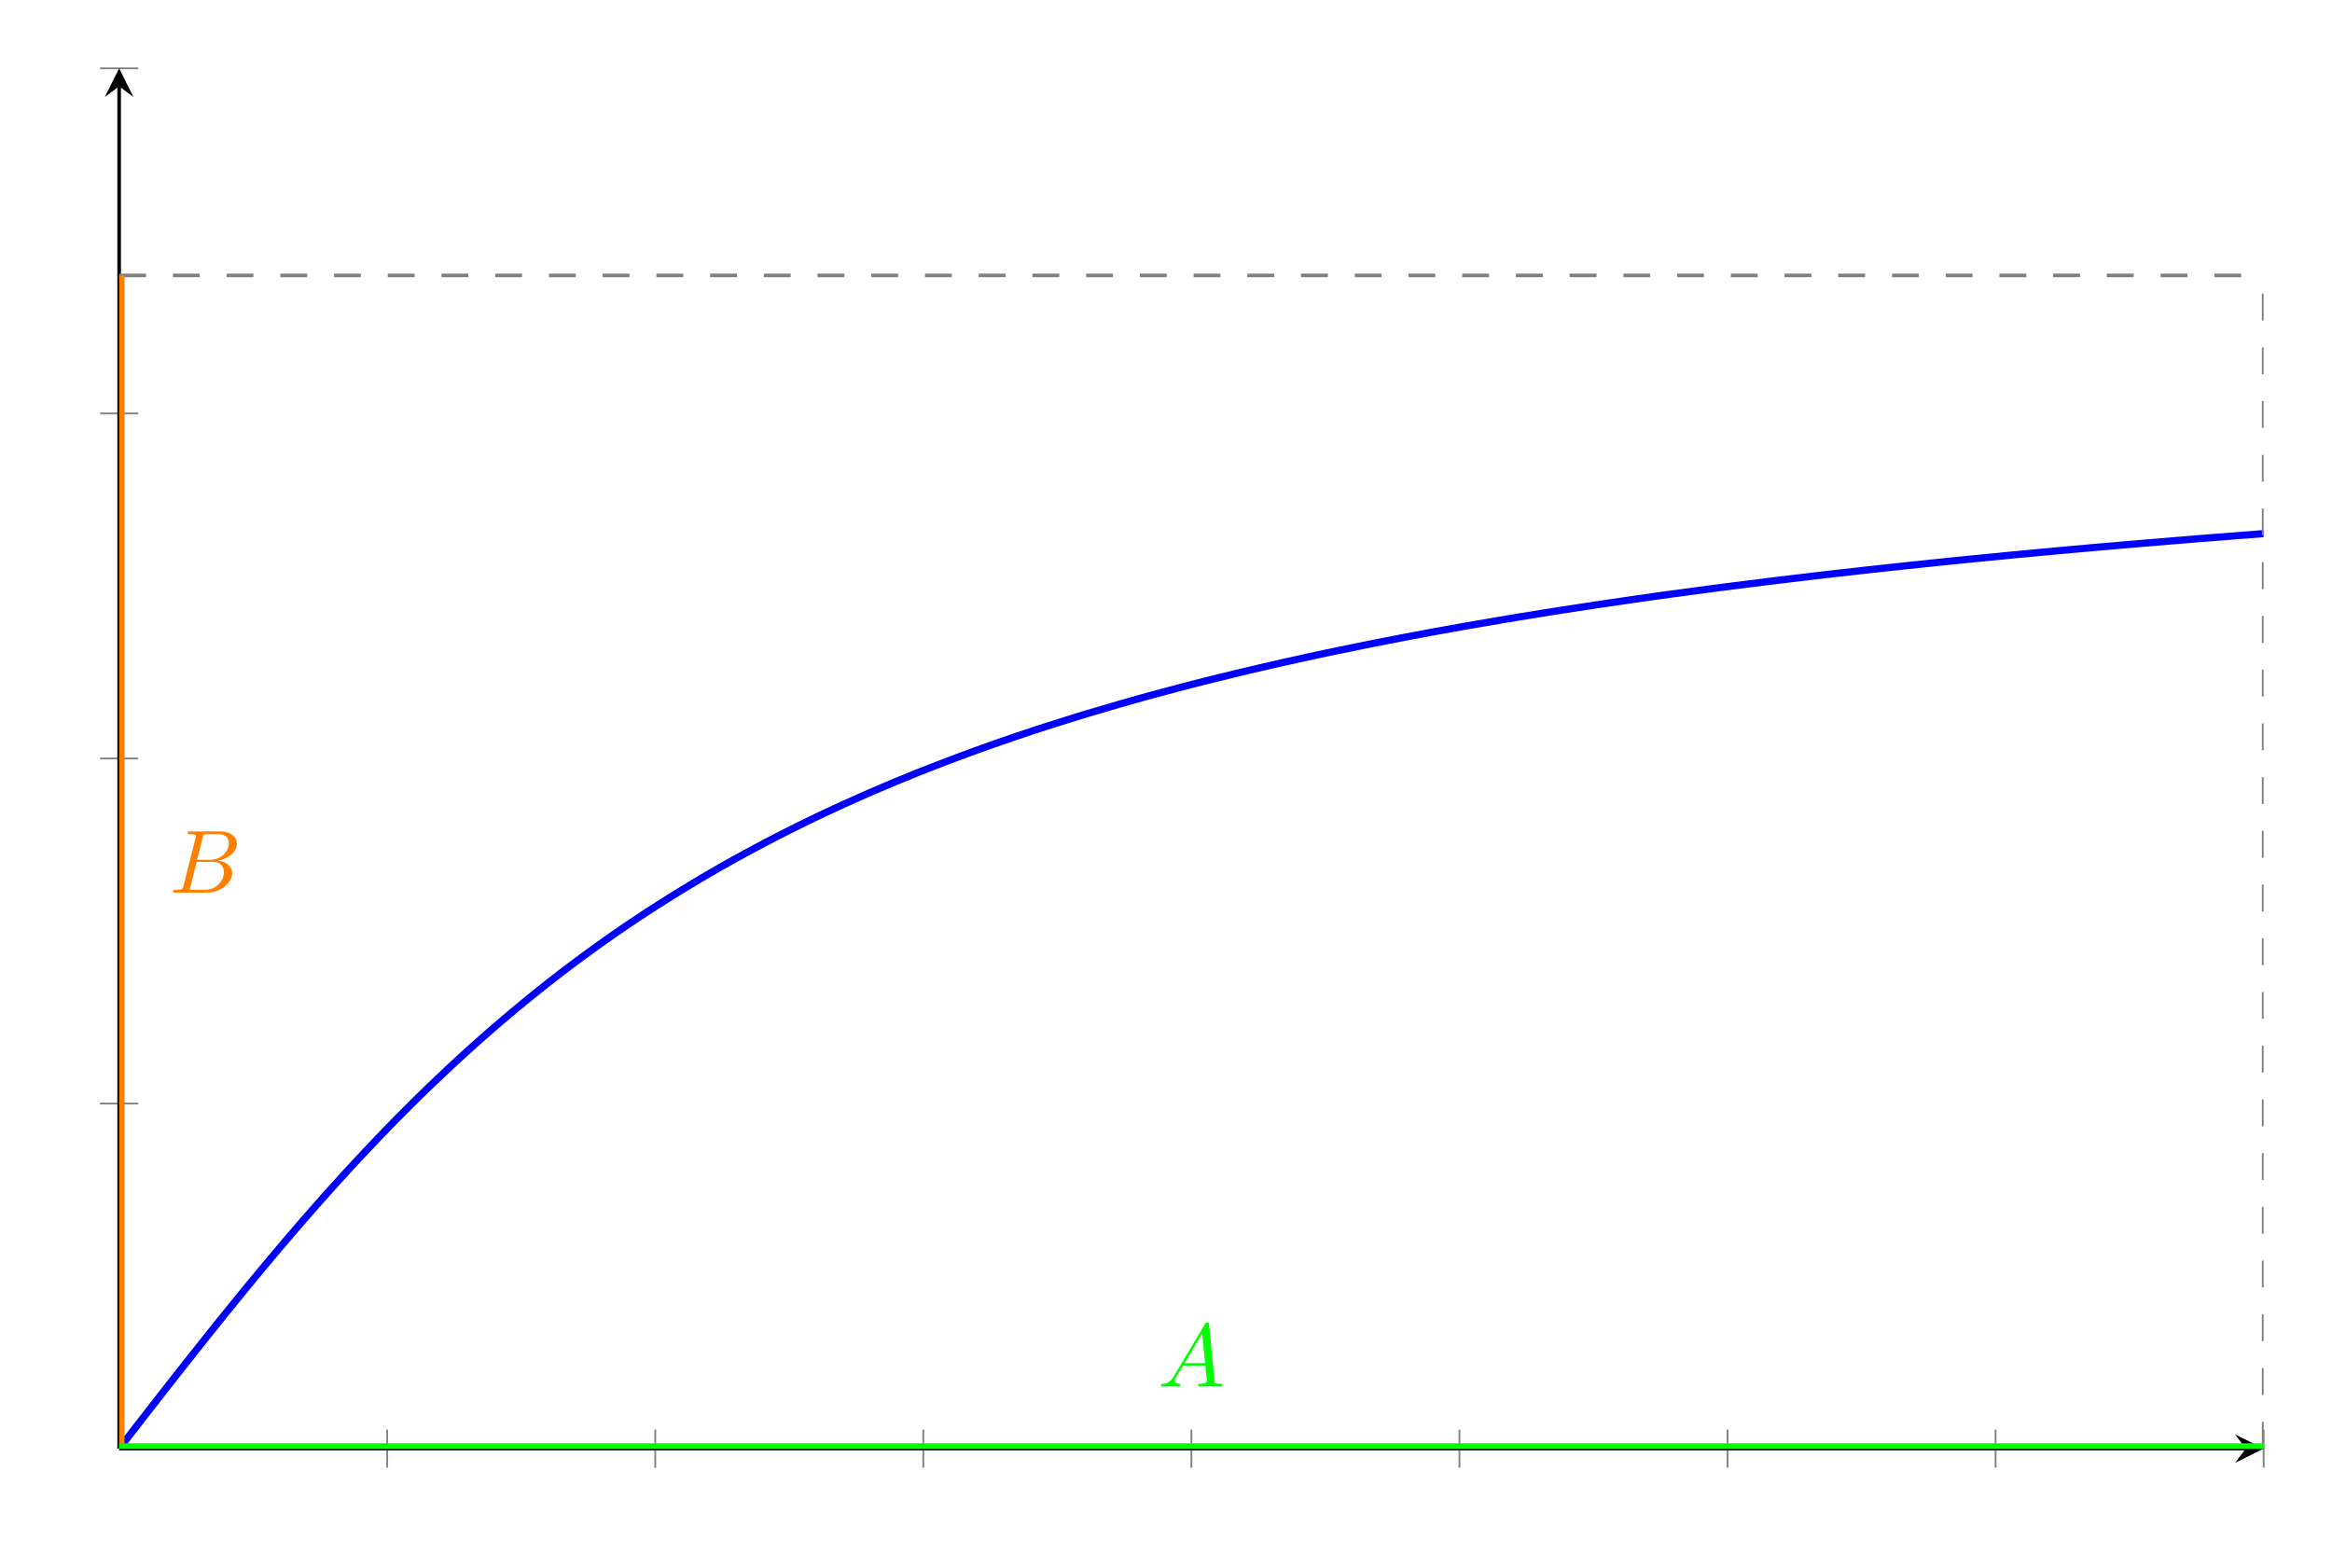
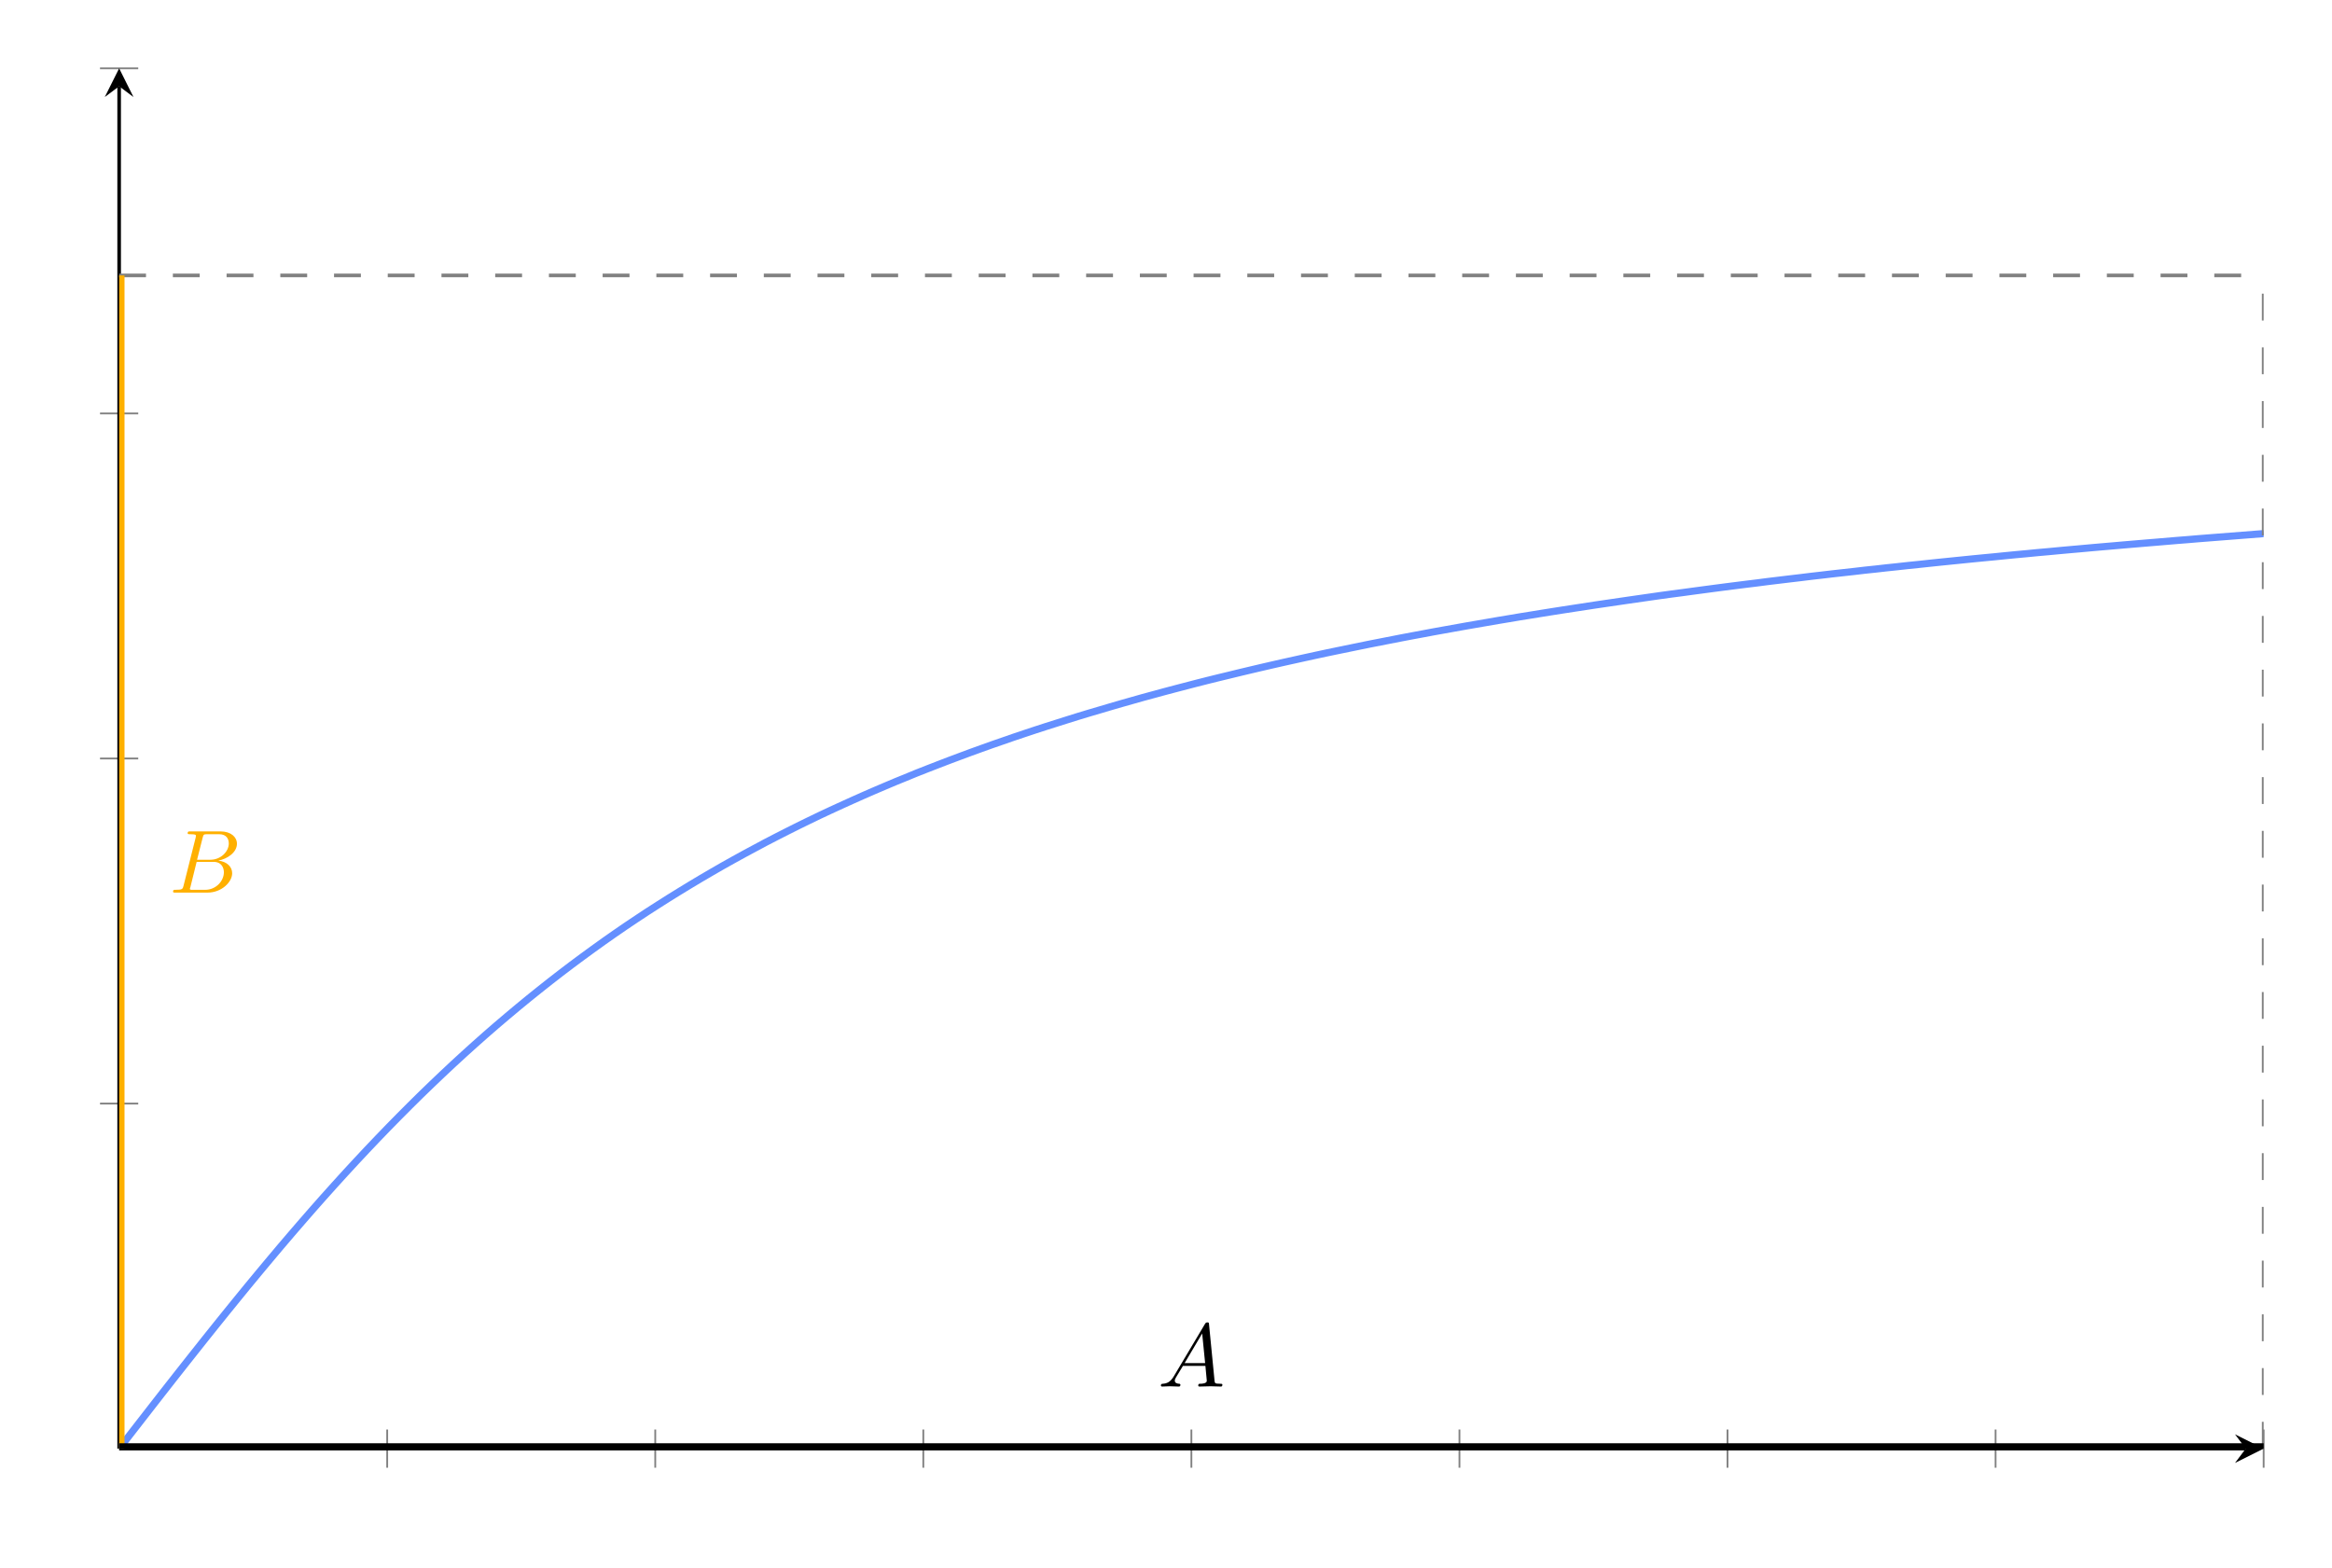
- <svg xmlns="http://www.w3.org/2000/svg" xmlns:xlink="http://www.w3.org/1999/xlink" width="259.497" height="174.458" viewBox="0 0 259.497 174.458">
+ <svg xmlns="http://www.w3.org/2000/svg" xmlns:xlink="http://www.w3.org/1999/xlink" width="259.497pt" height="174.458pt" viewBox="0 0 259.497 174.458">
  <defs>
    <g>
      <g id="glyph-0-0">
        <path d="M 1.594 -0.781 C 1.5 -0.391 1.469 -0.312 0.688 -0.312 C 0.516 -0.312 0.422 -0.312 0.422 -0.109 C 0.422 0 0.516 0 0.688 0 L 4.25 0 C 5.828 0 7 -1.172 7 -2.156 C 7 -2.875 6.422 -3.453 5.453 -3.562 C 6.484 -3.75 7.531 -4.484 7.531 -5.438 C 7.531 -6.172 6.875 -6.812 5.688 -6.812 L 2.328 -6.812 C 2.141 -6.812 2.047 -6.812 2.047 -6.609 C 2.047 -6.5 2.141 -6.5 2.328 -6.5 C 2.344 -6.5 2.531 -6.5 2.703 -6.484 C 2.875 -6.453 2.969 -6.453 2.969 -6.312 C 2.969 -6.281 2.953 -6.25 2.938 -6.125 Z M 3.094 -3.656 L 3.719 -6.125 C 3.812 -6.469 3.828 -6.5 4.25 -6.5 L 5.547 -6.5 C 6.422 -6.5 6.625 -5.906 6.625 -5.469 C 6.625 -4.594 5.766 -3.656 4.562 -3.656 Z M 2.656 -0.312 C 2.516 -0.312 2.5 -0.312 2.438 -0.312 C 2.328 -0.328 2.297 -0.344 2.297 -0.422 C 2.297 -0.453 2.297 -0.469 2.359 -0.641 L 3.047 -3.422 L 4.922 -3.422 C 5.875 -3.422 6.078 -2.688 6.078 -2.266 C 6.078 -1.281 5.188 -0.312 4 -0.312 Z M 2.656 -0.312 " />
      </g>
      <g id="glyph-0-1">
        <path d="M 1.781 -1.141 C 1.391 -0.484 1 -0.344 0.562 -0.312 C 0.438 -0.297 0.344 -0.297 0.344 -0.109 C 0.344 -0.047 0.406 0 0.484 0 C 0.75 0 1.062 -0.031 1.328 -0.031 C 1.672 -0.031 2.016 0 2.328 0 C 2.391 0 2.516 0 2.516 -0.188 C 2.516 -0.297 2.438 -0.312 2.359 -0.312 C 2.141 -0.328 1.891 -0.406 1.891 -0.656 C 1.891 -0.781 1.953 -0.891 2.031 -1.031 L 2.797 -2.297 L 5.297 -2.297 C 5.312 -2.094 5.453 -0.734 5.453 -0.641 C 5.453 -0.344 4.938 -0.312 4.734 -0.312 C 4.594 -0.312 4.5 -0.312 4.5 -0.109 C 4.5 0 4.609 0 4.641 0 C 5.047 0 5.469 -0.031 5.875 -0.031 C 6.125 -0.031 6.766 0 7.016 0 C 7.062 0 7.188 0 7.188 -0.203 C 7.188 -0.312 7.094 -0.312 6.953 -0.312 C 6.344 -0.312 6.344 -0.375 6.312 -0.672 L 5.703 -6.891 C 5.688 -7.094 5.688 -7.141 5.516 -7.141 C 5.359 -7.141 5.312 -7.062 5.25 -6.969 Z M 2.984 -2.609 L 4.938 -5.906 L 5.266 -2.609 Z M 2.984 -2.609 " />
      </g>
    </g>
    <clipPath id="clip-0">
      <path clip-rule="nonzero" d="M 0 0 L 259.496 0 L 259.496 174.457 L 0 174.457 Z M 0 0 " />
    </clipPath>
    <clipPath id="clip-1">
      <path clip-rule="nonzero" d="M 13.258 48 L 251.891 48 L 251.891 161.203 L 13.258 161.203 Z M 13.258 48 " />
    </clipPath>
    <clipPath id="clip-2">
      <path clip-rule="nonzero" d="M 13.258 30 L 251.891 30 L 251.891 31 L 13.258 31 Z M 13.258 30 " />
    </clipPath>
    <clipPath id="clip-3">
      <path clip-rule="nonzero" d="M 251 30 L 251.891 30 L 251.891 161.203 L 251 161.203 Z M 251 30 " />
    </clipPath>
    <clipPath id="clip-4">
      <path clip-rule="nonzero" d="M 13.258 30 L 14 30 L 14 161.203 L 13.258 161.203 Z M 13.258 30 " />
    </clipPath>
    <clipPath id="clip-5">
      <path clip-rule="nonzero" d="M 13.258 160 L 251.891 160 L 251.891 161.203 L 13.258 161.203 Z M 13.258 160 " />
    </clipPath>
  </defs>
  <g clip-path="url(#clip-0)">
    <path fill-rule="nonzero" fill="rgb(100%, 100%, 100%)" fill-opacity="1" d="M 0 174.457 L 0 -0.004 L 259.5 -0.004 L 259.5 174.457 Z M 0 174.457 " />
  </g>
  <path fill="none" stroke-width="0.199" stroke-linecap="butt" stroke-linejoin="miter" stroke="rgb(50%, 50%, 50%)" stroke-opacity="1" stroke-miterlimit="10" d="M 29.83 -2.126 L 29.83 2.128 M 59.658 -2.126 L 59.658 2.128 M 89.486 -2.126 L 89.486 2.128 M 119.318 -2.126 L 119.318 2.128 M 149.146 -2.126 L 149.146 2.128 M 178.974 -2.126 L 178.974 2.128 M 208.806 -2.126 L 208.806 2.128 M 238.635 -2.126 L 238.635 2.128 " transform="matrix(1, 0, 0, -1, 13.256, 161.202)" />
  <path fill="none" stroke-width="0.199" stroke-linecap="butt" stroke-linejoin="miter" stroke="rgb(50%, 50%, 50%)" stroke-opacity="1" stroke-miterlimit="10" d="M -2.127 38.397 L 2.127 38.397 M -2.127 76.796 L 2.127 76.796 M -2.127 115.194 L 2.127 115.194 M -2.127 153.597 L 2.127 153.597 " transform="matrix(1, 0, 0, -1, 13.256, 161.202)" />
  <path fill="none" stroke-width="0.399" stroke-linecap="butt" stroke-linejoin="miter" stroke="rgb(0%, 0%, 0%)" stroke-opacity="1" stroke-miterlimit="10" d="M 0.002 -0.001 L 236.642 -0.001 " transform="matrix(1, 0, 0, -1, 13.256, 161.202)" />
  <path fill-rule="nonzero" fill="rgb(0%, 0%, 0%)" fill-opacity="1" d="M 251.891 161.203 L 248.703 159.609 L 249.898 161.203 L 248.703 162.797 " />
  <path fill="none" stroke-width="0.399" stroke-linecap="butt" stroke-linejoin="miter" stroke="rgb(0%, 0%, 0%)" stroke-opacity="1" stroke-miterlimit="10" d="M 0.002 -0.001 L 0.002 151.6 " transform="matrix(1, 0, 0, -1, 13.256, 161.202)" />
  <path fill-rule="nonzero" fill="rgb(0%, 0%, 0%)" fill-opacity="1" d="M 13.258 7.605 L 11.66 10.797 L 13.258 9.602 L 14.852 10.797 " />
  <g clip-path="url(#clip-1)">
-     <path fill="none" stroke-width="0.797" stroke-linecap="butt" stroke-linejoin="miter" stroke="rgb(0%, 0%, 100%)" stroke-opacity="1" stroke-miterlimit="10" d="M 0.002 -0.001 L 2.4 3.085 L 3.596 4.624 L 4.795 6.163 L 5.994 7.694 L 7.193 9.218 L 8.392 10.733 L 9.592 12.245 L 10.791 13.745 L 11.99 15.233 L 13.189 16.71 L 14.389 18.179 L 15.588 19.628 L 16.787 21.065 L 17.986 22.491 L 19.185 23.897 L 20.385 25.288 L 21.584 26.663 L 22.783 28.018 L 23.982 29.354 L 25.181 30.675 L 26.381 31.975 L 27.58 33.257 L 28.779 34.518 L 29.978 35.761 L 31.178 36.983 L 32.377 38.186 L 33.576 39.37 L 34.775 40.53 L 35.974 41.671 L 37.174 42.796 L 38.373 43.897 L 39.572 44.979 L 40.771 46.042 L 41.971 47.085 L 43.17 48.104 L 44.369 49.108 L 45.568 50.093 L 46.767 51.057 L 47.967 52.007 L 49.166 52.936 L 50.365 53.847 L 51.564 54.737 L 52.764 55.612 L 53.963 56.472 L 55.162 57.311 L 56.361 58.136 L 57.56 58.94 L 58.76 59.733 L 59.959 60.503 L 61.158 61.264 L 62.357 62.007 L 63.556 62.737 L 64.756 63.456 L 65.955 64.155 L 67.154 64.847 L 68.353 65.518 L 69.553 66.179 L 70.752 66.823 L 71.951 67.464 L 73.15 68.085 L 74.349 68.694 L 75.549 69.296 L 76.748 69.882 L 77.947 70.46 L 79.146 71.022 L 80.346 71.573 L 81.545 72.116 L 82.744 72.651 L 83.943 73.175 L 85.142 73.686 L 86.342 74.194 L 87.541 74.682 L 88.74 75.175 L 89.939 75.647 L 91.139 76.112 L 92.338 76.573 L 93.537 77.022 L 94.736 77.468 L 95.935 77.901 L 97.135 78.331 L 98.334 78.745 L 99.533 79.163 L 100.732 79.565 L 101.931 79.964 L 103.131 80.354 L 105.529 81.112 L 106.728 81.487 L 107.928 81.85 L 109.127 82.202 L 110.322 82.557 L 111.521 82.905 L 113.92 83.585 L 115.119 83.909 L 116.318 84.237 L 117.517 84.554 L 119.916 85.179 L 121.115 85.483 L 122.314 85.78 L 123.514 86.069 L 124.713 86.362 L 125.912 86.647 L 127.111 86.929 L 128.31 87.206 L 129.51 87.479 L 131.908 88.011 L 133.107 88.272 L 134.306 88.53 L 135.506 88.78 L 139.103 89.518 L 142.701 90.222 L 143.9 90.448 L 145.099 90.671 L 146.299 90.897 L 149.896 91.542 L 153.494 92.163 L 154.693 92.362 L 155.892 92.565 L 157.092 92.757 L 158.291 92.952 L 159.49 93.143 L 160.689 93.331 L 164.287 93.882 L 167.885 94.409 L 171.482 94.925 L 172.681 95.089 L 173.881 95.245 L 175.08 95.409 L 177.478 95.729 L 178.678 95.886 L 181.076 96.19 L 182.275 96.335 L 183.474 96.491 L 185.873 96.78 L 187.072 96.921 L 188.271 97.069 L 189.471 97.206 L 190.67 97.347 L 193.068 97.612 L 194.267 97.753 L 195.467 97.878 L 196.666 98.014 L 197.865 98.139 L 199.064 98.272 L 200.264 98.393 L 201.463 98.522 L 202.662 98.647 L 206.26 99.011 L 207.459 99.128 L 208.658 99.241 L 209.857 99.362 L 211.056 99.479 L 212.256 99.589 L 213.455 99.706 L 214.65 99.811 L 215.849 99.925 L 217.053 100.034 L 218.248 100.139 L 219.447 100.249 L 220.646 100.354 L 221.846 100.456 L 223.045 100.561 L 225.443 100.764 L 226.642 100.862 L 229.041 101.065 L 230.24 101.159 L 231.439 101.261 L 238.635 101.823 " transform="matrix(1, 0, 0, -1, 13.256, 161.202)" />
+     <path fill="none" stroke-width="0.797" stroke-linecap="butt" stroke-linejoin="miter" stroke="rgb(39.217%, 56.078%, 100%)" stroke-opacity="1" stroke-miterlimit="10" d="M 0.002 -0.001 L 2.4 3.085 L 3.596 4.624 L 4.795 6.163 L 5.994 7.694 L 7.193 9.218 L 8.392 10.733 L 9.592 12.245 L 10.791 13.745 L 11.99 15.233 L 13.189 16.71 L 14.389 18.179 L 15.588 19.628 L 16.787 21.065 L 17.986 22.491 L 19.185 23.897 L 20.385 25.288 L 21.584 26.663 L 22.783 28.018 L 23.982 29.354 L 25.181 30.675 L 26.381 31.975 L 27.58 33.257 L 28.779 34.518 L 29.978 35.761 L 31.178 36.983 L 32.377 38.186 L 33.576 39.37 L 34.775 40.53 L 35.974 41.671 L 37.174 42.796 L 38.373 43.897 L 39.572 44.979 L 40.771 46.042 L 41.971 47.085 L 43.17 48.104 L 44.369 49.108 L 45.568 50.093 L 46.767 51.057 L 47.967 52.007 L 49.166 52.936 L 50.365 53.847 L 51.564 54.737 L 52.764 55.612 L 53.963 56.472 L 55.162 57.311 L 56.361 58.136 L 57.56 58.94 L 58.76 59.733 L 59.959 60.503 L 61.158 61.264 L 62.357 62.007 L 63.556 62.737 L 64.756 63.456 L 65.955 64.155 L 67.154 64.847 L 68.353 65.518 L 69.553 66.179 L 70.752 66.823 L 71.951 67.464 L 73.15 68.085 L 74.349 68.694 L 75.549 69.296 L 76.748 69.882 L 77.947 70.46 L 79.146 71.022 L 80.346 71.573 L 81.545 72.116 L 82.744 72.651 L 83.943 73.175 L 85.142 73.686 L 86.342 74.194 L 87.541 74.682 L 88.74 75.175 L 89.939 75.647 L 91.139 76.112 L 92.338 76.573 L 93.537 77.022 L 94.736 77.468 L 95.935 77.901 L 97.135 78.331 L 98.334 78.745 L 99.533 79.163 L 100.732 79.565 L 101.931 79.964 L 103.131 80.354 L 105.529 81.112 L 106.728 81.487 L 107.928 81.85 L 109.127 82.202 L 110.322 82.557 L 111.521 82.905 L 113.92 83.585 L 115.119 83.909 L 116.318 84.237 L 117.517 84.554 L 119.916 85.179 L 121.115 85.483 L 122.314 85.78 L 123.514 86.069 L 124.713 86.362 L 125.912 86.647 L 127.111 86.929 L 128.31 87.206 L 129.51 87.479 L 131.908 88.011 L 133.107 88.272 L 134.306 88.53 L 135.506 88.78 L 139.103 89.518 L 142.701 90.222 L 143.9 90.448 L 145.099 90.671 L 146.299 90.897 L 149.896 91.542 L 153.494 92.163 L 154.693 92.362 L 155.892 92.565 L 157.092 92.757 L 158.291 92.952 L 159.49 93.143 L 160.689 93.331 L 164.287 93.882 L 167.885 94.409 L 171.482 94.925 L 172.681 95.089 L 173.881 95.245 L 175.08 95.409 L 177.478 95.729 L 178.678 95.886 L 181.076 96.19 L 182.275 96.335 L 183.474 96.491 L 185.873 96.78 L 187.072 96.921 L 188.271 97.069 L 189.471 97.206 L 190.67 97.347 L 193.068 97.612 L 194.267 97.753 L 195.467 97.878 L 196.666 98.014 L 197.865 98.139 L 199.064 98.272 L 200.264 98.393 L 201.463 98.522 L 202.662 98.647 L 206.26 99.011 L 207.459 99.128 L 208.658 99.241 L 209.857 99.362 L 211.056 99.479 L 212.256 99.589 L 213.455 99.706 L 214.65 99.811 L 215.849 99.925 L 217.053 100.034 L 218.248 100.139 L 219.447 100.249 L 220.646 100.354 L 221.846 100.456 L 223.045 100.561 L 225.443 100.764 L 226.642 100.862 L 229.041 101.065 L 230.24 101.159 L 231.439 101.261 L 238.635 101.823 " transform="matrix(1, 0, 0, -1, 13.256, 161.202)" />
  </g>
  <g clip-path="url(#clip-2)">
    <path fill="none" stroke-width="0.399" stroke-linecap="butt" stroke-linejoin="miter" stroke="rgb(50%, 50%, 50%)" stroke-opacity="1" stroke-dasharray="2.989 2.989" stroke-miterlimit="10" d="M 0.002 130.554 L 238.635 130.554 " transform="matrix(1, 0, 0, -1, 13.256, 161.202)" />
  </g>
  <g clip-path="url(#clip-3)">
    <path fill="none" stroke-width="0.399" stroke-linecap="butt" stroke-linejoin="miter" stroke="rgb(50%, 50%, 50%)" stroke-opacity="1" stroke-dasharray="2.989 2.989" stroke-miterlimit="10" d="M 238.635 -0.001 L 238.635 130.554 " transform="matrix(1, 0, 0, -1, 13.256, 161.202)" />
  </g>
  <g clip-path="url(#clip-4)">
-     <path fill="none" stroke-width="1.196" stroke-linecap="butt" stroke-linejoin="miter" stroke="rgb(100%, 50%, 0%)" stroke-opacity="1" stroke-miterlimit="10" d="M 0.002 -0.001 L 0.002 130.554 " transform="matrix(1, 0, 0, -1, 13.256, 161.202)" />
+     <path fill="none" stroke-width="1.196" stroke-linecap="butt" stroke-linejoin="miter" stroke="rgb(100%, 69.019%, 0%)" stroke-opacity="1" stroke-miterlimit="10" d="M 0.002 -0.001 L 0.002 130.554 " transform="matrix(1, 0, 0, -1, 13.256, 161.202)" />
  </g>
  <path fill-rule="nonzero" fill="rgb(100%, 100%, 100%)" fill-opacity="1" d="M 16.844 101.32 L 28.883 101.32 L 28.883 90.527 L 16.844 90.527 Z M 16.844 101.32 " />
-   <g fill="rgb(100%, 50%, 0%)" fill-opacity="1">
+   <g fill="rgb(100%, 69.019%, 0%)" fill-opacity="1">
    <use xlink:href="#glyph-0-0" x="18.835" y="99.329" />
  </g>
  <g clip-path="url(#clip-5)">
-     <path fill="none" stroke-width="1.196" stroke-linecap="butt" stroke-linejoin="miter" stroke="rgb(0%, 100%, 0%)" stroke-opacity="1" stroke-miterlimit="10" d="M 0.002 -0.001 L 238.635 -0.001 " transform="matrix(1, 0, 0, -1, 13.256, 161.202)" />
+     <path fill="none" stroke-width="1.196" stroke-linecap="butt" stroke-linejoin="miter" stroke="rgb(0%, 0%, 0%)" stroke-opacity="1" stroke-miterlimit="10" d="M 0.002 -0.001 L 238.635 -0.001 " transform="matrix(1, 0, 0, -1, 13.256, 161.202)" />
  </g>
  <path fill-rule="nonzero" fill="rgb(100%, 100%, 100%)" fill-opacity="1" d="M 125.516 157.617 L 139.629 157.617 L 139.629 144.168 L 125.516 144.168 Z M 125.516 157.617 " />
-   <g fill="rgb(0%, 100%, 0%)" fill-opacity="1">
+   <g fill="rgb(0%, 0%, 0%)" fill-opacity="1">
    <use xlink:href="#glyph-0-1" x="128.836" y="154.295" />
  </g>
</svg>
